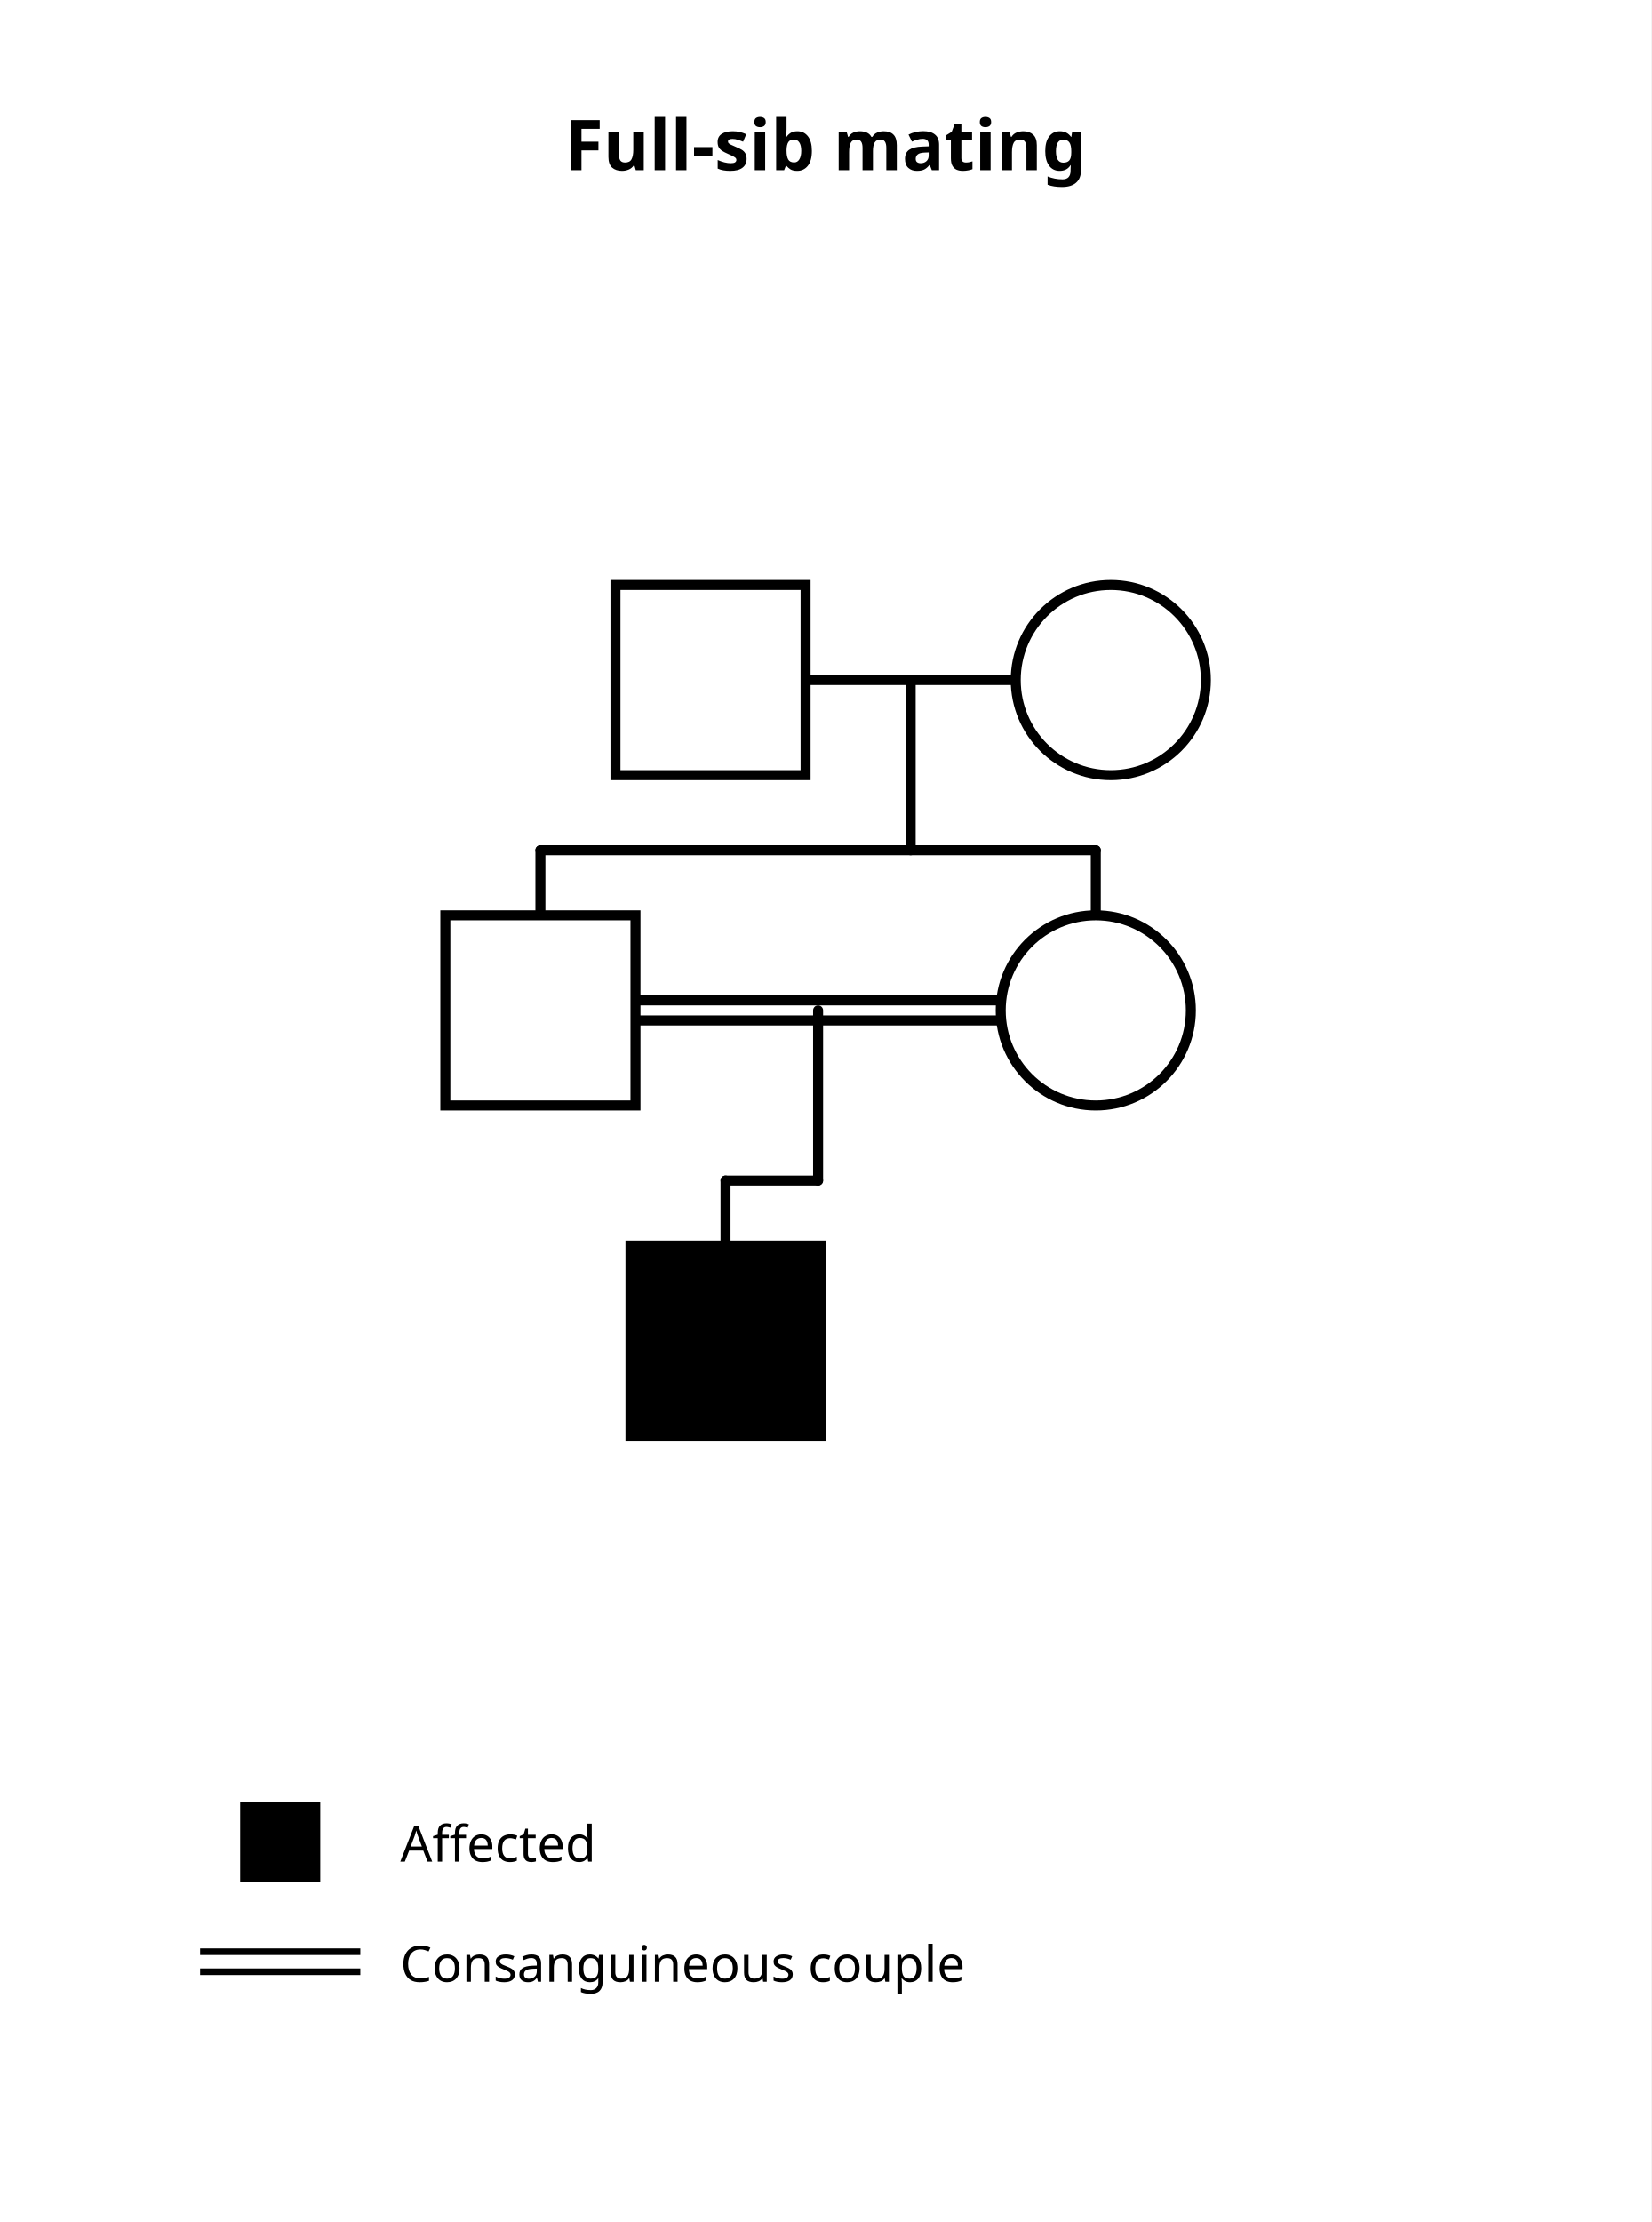
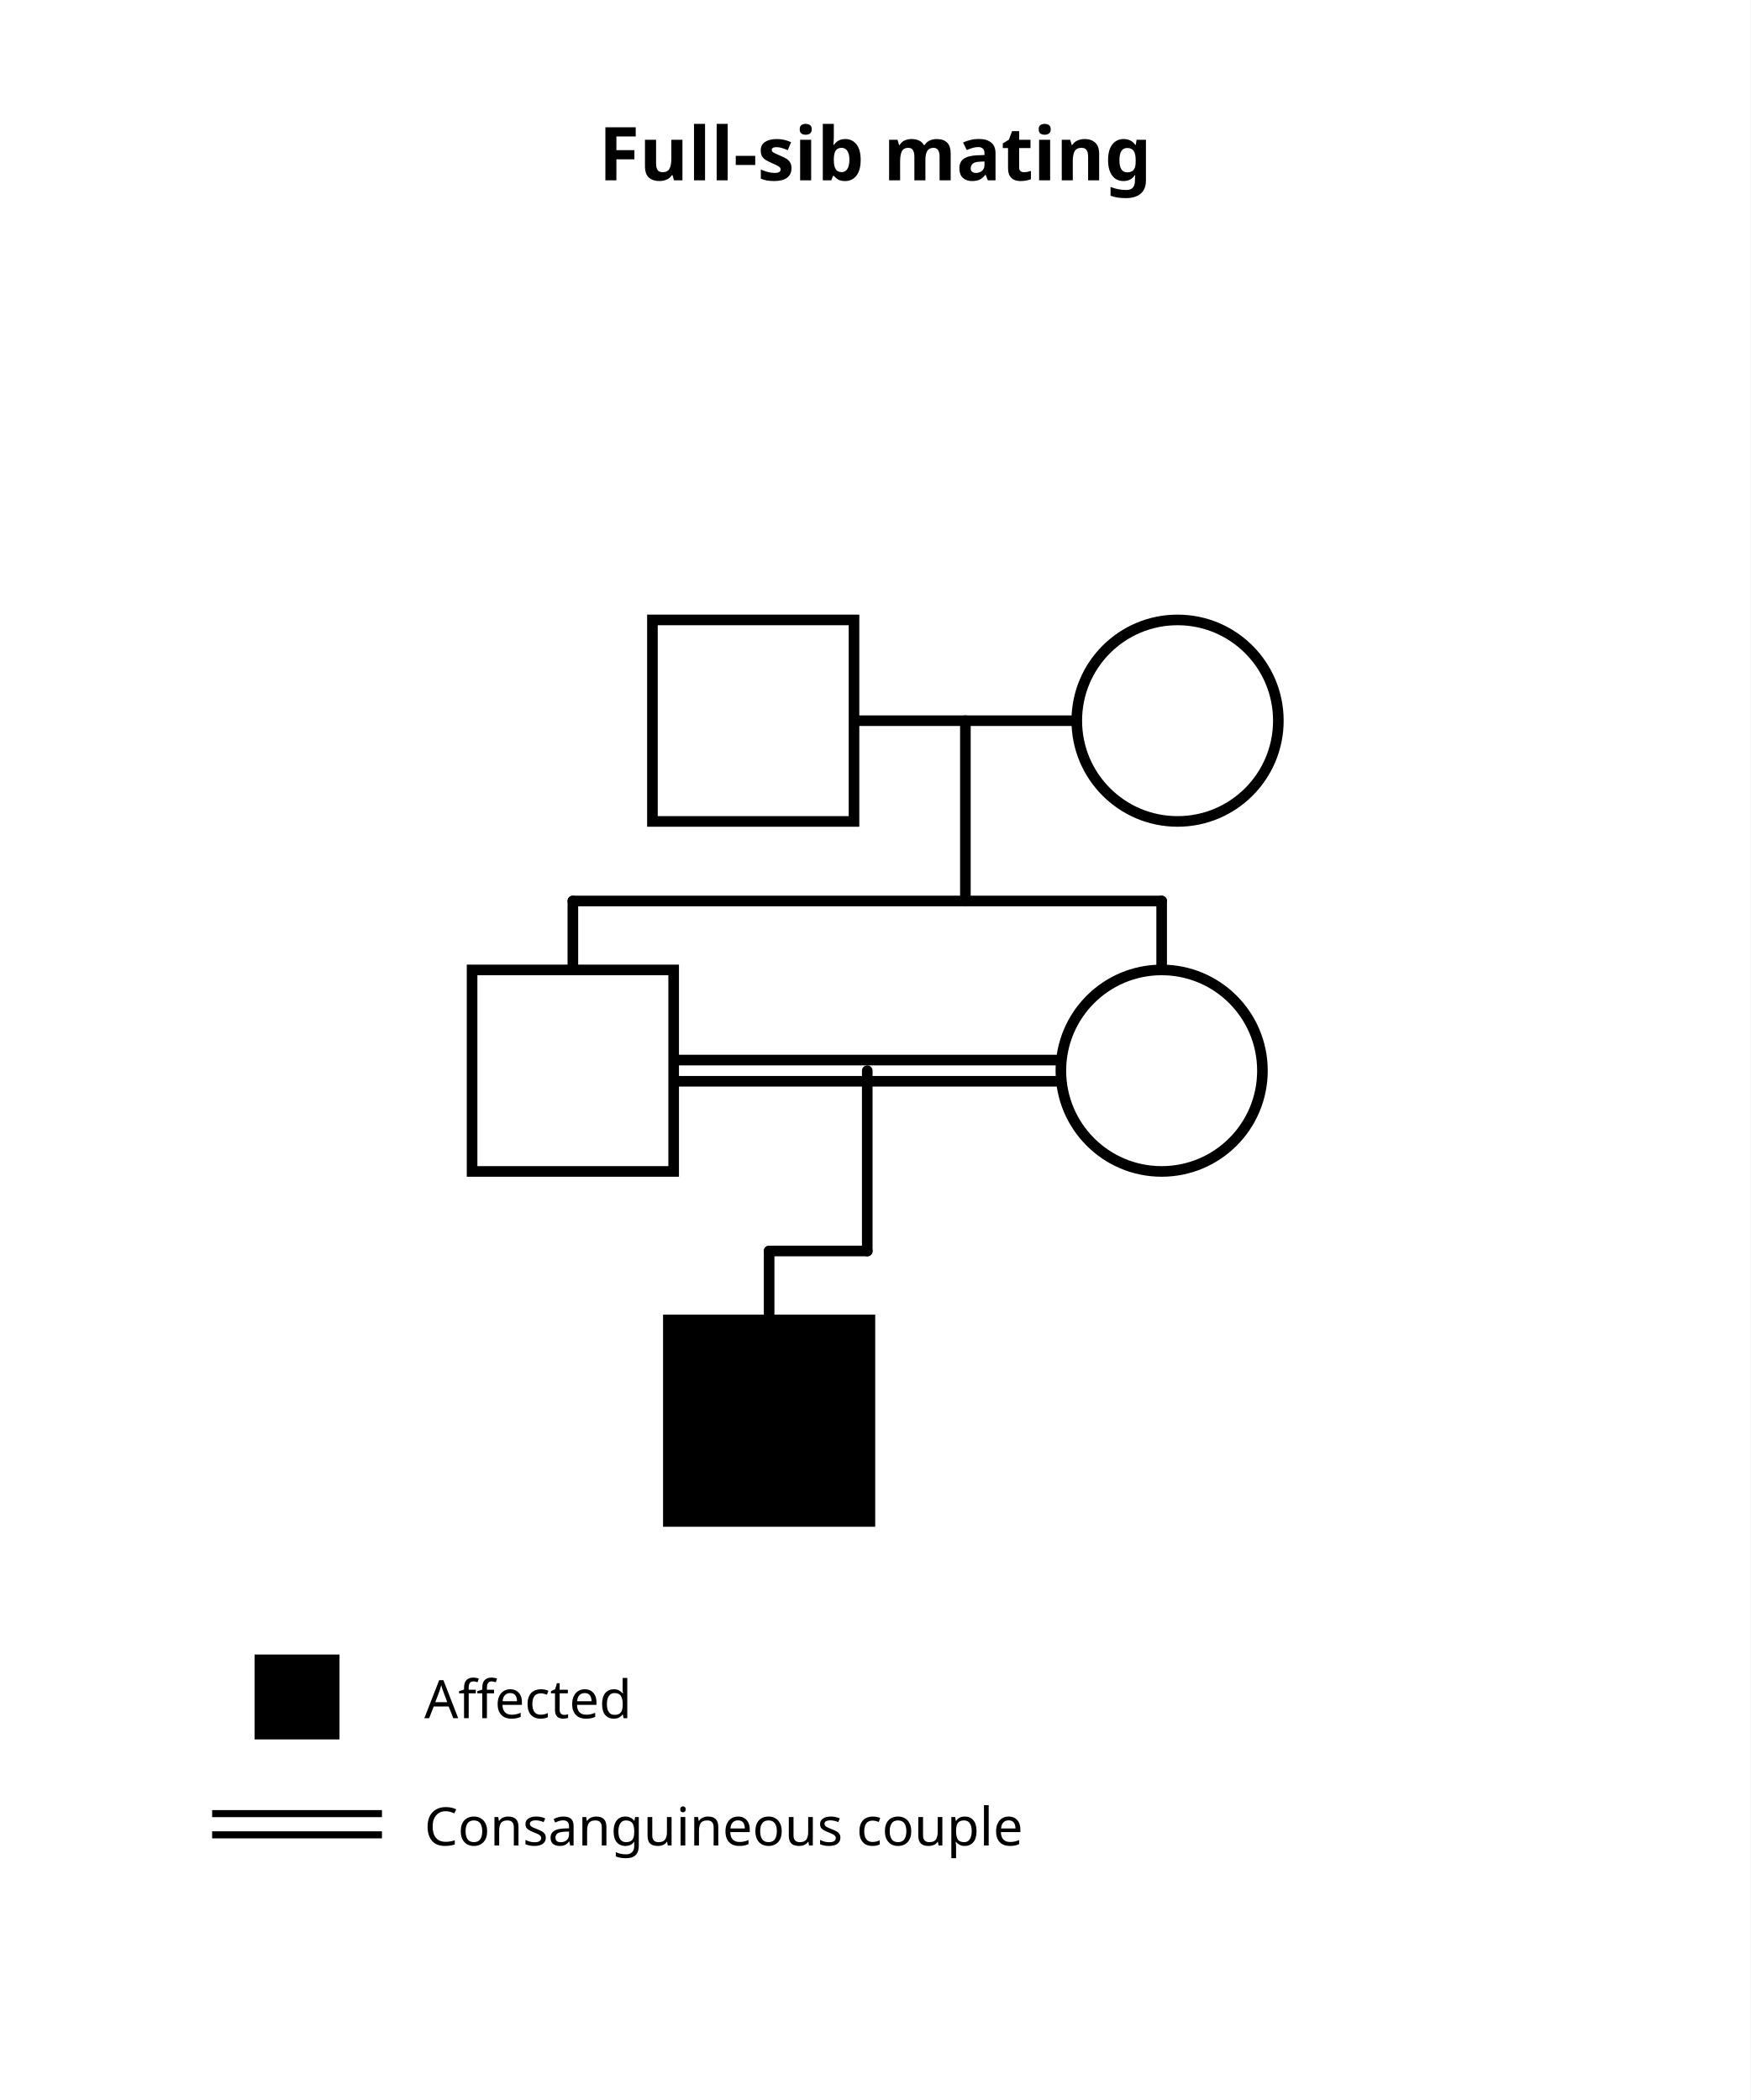
- <svg xmlns="http://www.w3.org/2000/svg" height="444" viewBox="0 0 330 444" width="330">
+ <svg xmlns="http://www.w3.org/2000/svg" height="396" viewBox="0 0 330 396" width="330">
  <defs>
    <marker id="proband-arrowhead" markerHeight="6" markerWidth="6" orient="auto" refX="6" refY="3">
      <path d="M 0 0 L 6 3 L 0 6 Z" fill="black" />
    </marker>
  </defs>
-   <rect fill="white" height="444" width="330" />
+   <rect fill="white" height="396" width="330" />
  <g class="chart-title">
    <text fill="black" font-family="sans-serif" font-size="14" font-weight="bold" style="user-select:none" text-anchor="middle" x="165" y="34">Full-sib mating</text>
  </g>
  <g transform="translate(182 15.9)">
    <path d="M -40 120 L 40 120" fill="none" stroke="black" stroke-linecap="round" stroke-width="2" />
    <line fill="none" stroke="black" stroke-linecap="round" stroke-width="2" x1="0" x2="0" y1="120" y2="154" />
    <path d="M -74 154 L 37 154" fill="none" stroke="black" stroke-linecap="round" stroke-width="2" />
    <line fill="none" stroke="black" stroke-linecap="round" stroke-width="2" x1="-74" x2="-74" y1="154" y2="166" />
    <line fill="none" stroke="black" stroke-linecap="round" stroke-width="2" x1="37" x2="37" y1="154" y2="166" />
    <path d="M -74 184 L 37 184" fill="none" stroke="black" stroke-linecap="round" stroke-width="2" />
    <path d="M -74 188 L 37 188" fill="none" stroke="black" stroke-linecap="round" stroke-width="2" />
    <line fill="none" stroke="black" stroke-linecap="round" stroke-width="2" x1="-18.5" x2="-18.5" y1="186" y2="220" />
    <path d="M -37 220 L -18.5 220" fill="none" stroke="black" stroke-linecap="round" stroke-width="2" />
    <line fill="none" stroke="black" stroke-linecap="round" stroke-width="2" x1="-37" x2="-37" y1="220" y2="232" />
    <g transform="translate(-40 120) rotate(0)">
      <g transform="translate(-20 -20)">
        <g>
          <g>
            <rect fill="white" height="38" stroke="black" stroke-width="2" width="38" x="1" y="1" />
          </g>
        </g>
      </g>
    </g>
    <g transform="translate(40 120) rotate(0)">
      <g transform="translate(-20 -20)">
        <g>
          <g>
            <circle cx="20" cy="20" fill="white" r="19" stroke="black" stroke-width="2" />
          </g>
        </g>
      </g>
    </g>
    <g transform="translate(37 186) rotate(0)">
      <g transform="translate(-20 -20)">
        <g>
          <g>
            <circle cx="20" cy="20" fill="white" r="19" stroke="black" stroke-width="2" />
          </g>
        </g>
      </g>
    </g>
    <g transform="translate(-74 186) rotate(0)">
      <g transform="translate(-20 -20)">
        <g>
          <g>
            <rect fill="white" height="38" stroke="black" stroke-width="2" width="38" x="1" y="1" />
          </g>
        </g>
      </g>
    </g>
    <g transform="translate(-37 252) rotate(0)">
      <g transform="translate(-20 -20)">
        <g>
          <g>
            <rect fill="black" height="38" stroke="black" stroke-width="2" width="38" x="1" y="1" />
          </g>
        </g>
      </g>
    </g>
  </g>
-   <g class="pedigree-key" transform="translate(0 356)">
+   <g class="pedigree-key" data-box="40 308 166 48" data-key-position="bottom-left" transform="translate(0 308)">
    <g transform="translate(56 12) scale(0.667) translate(-14 -14)">
      <svg height="28" viewBox="-2 -2 28 28" width="28">
        <rect fill="black" height="22" stroke="black" stroke-width="2" width="22" x="1" y="1" />
      </svg>
    </g>
    <text fill="black" font-family="sans-serif" font-size="10" x="80" y="16">Affected</text>
    <g transform="translate(56 36) scale(0.667) translate(-24 -10)">
      <svg height="20" viewBox="0 0 48 20" width="48">
        <line stroke="black" stroke-width="2" x1="0" x2="48" y1="7" y2="7" />
        <line stroke="black" stroke-width="2" x1="0" x2="48" y1="13" y2="13" />
      </svg>
    </g>
    <text fill="black" font-family="sans-serif" font-size="10" x="80" y="40">Consanguineous couple</text>
  </g>
</svg>
